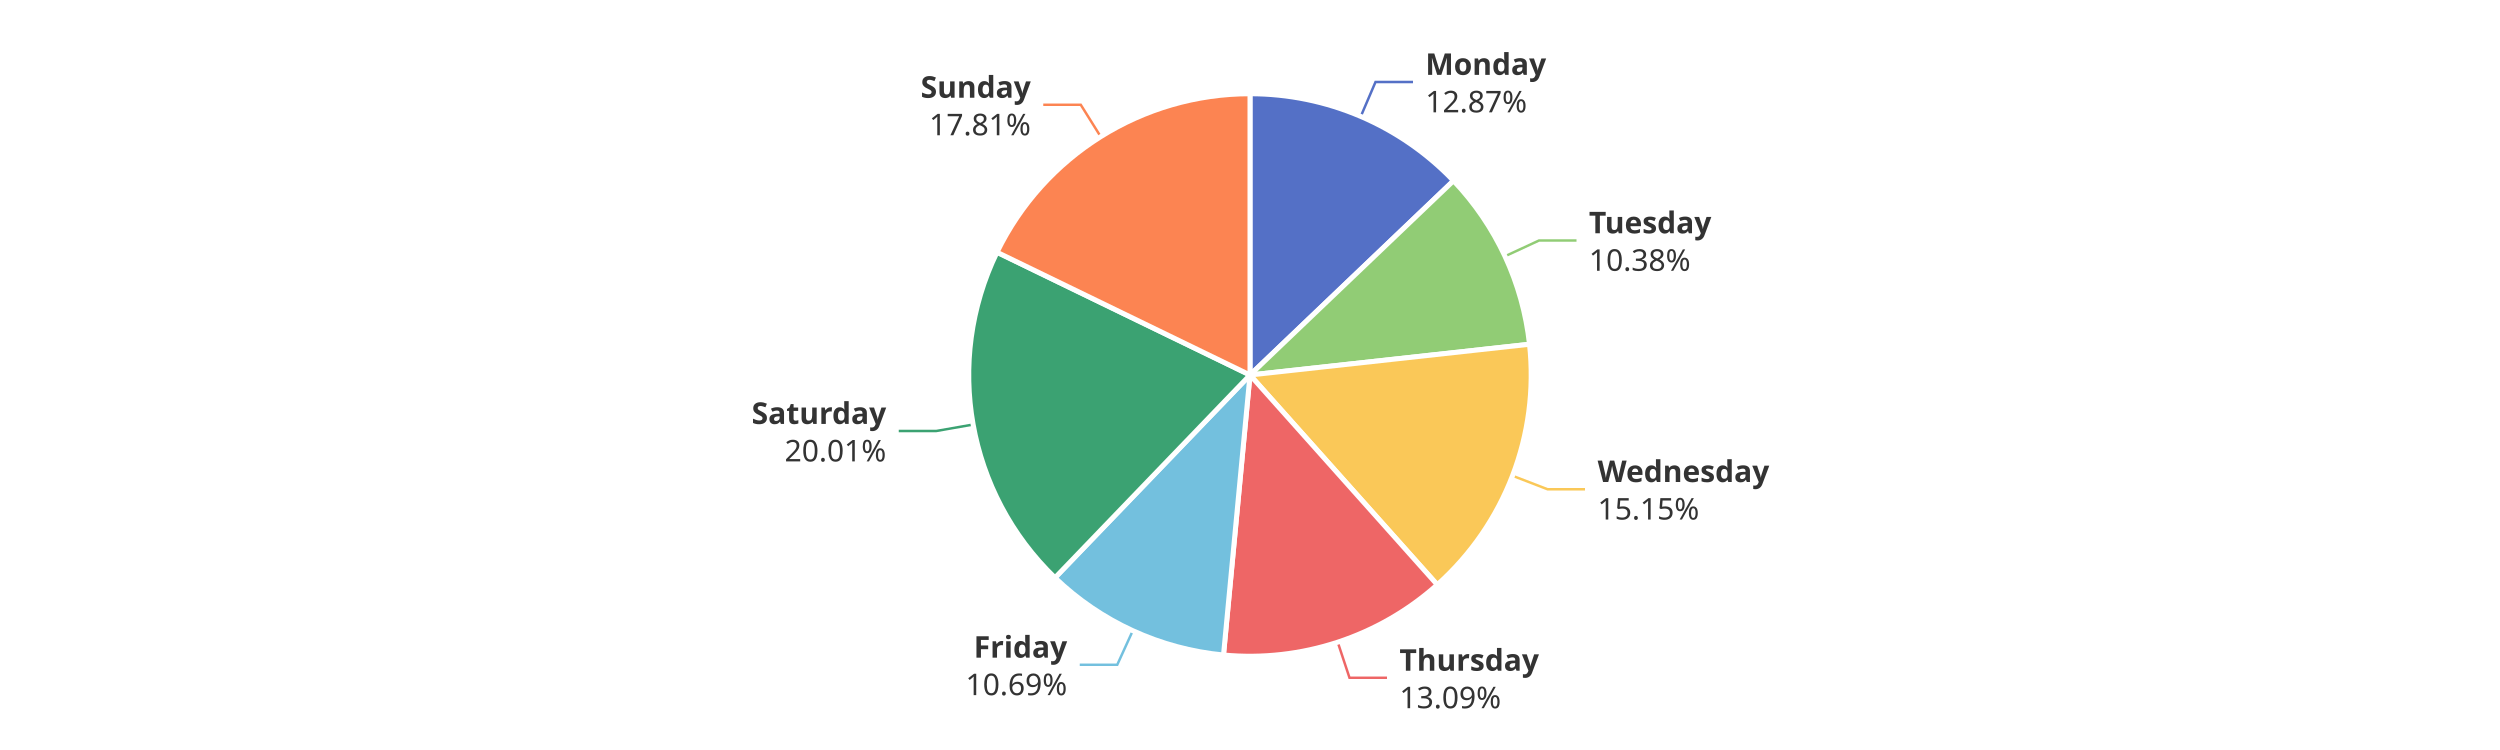
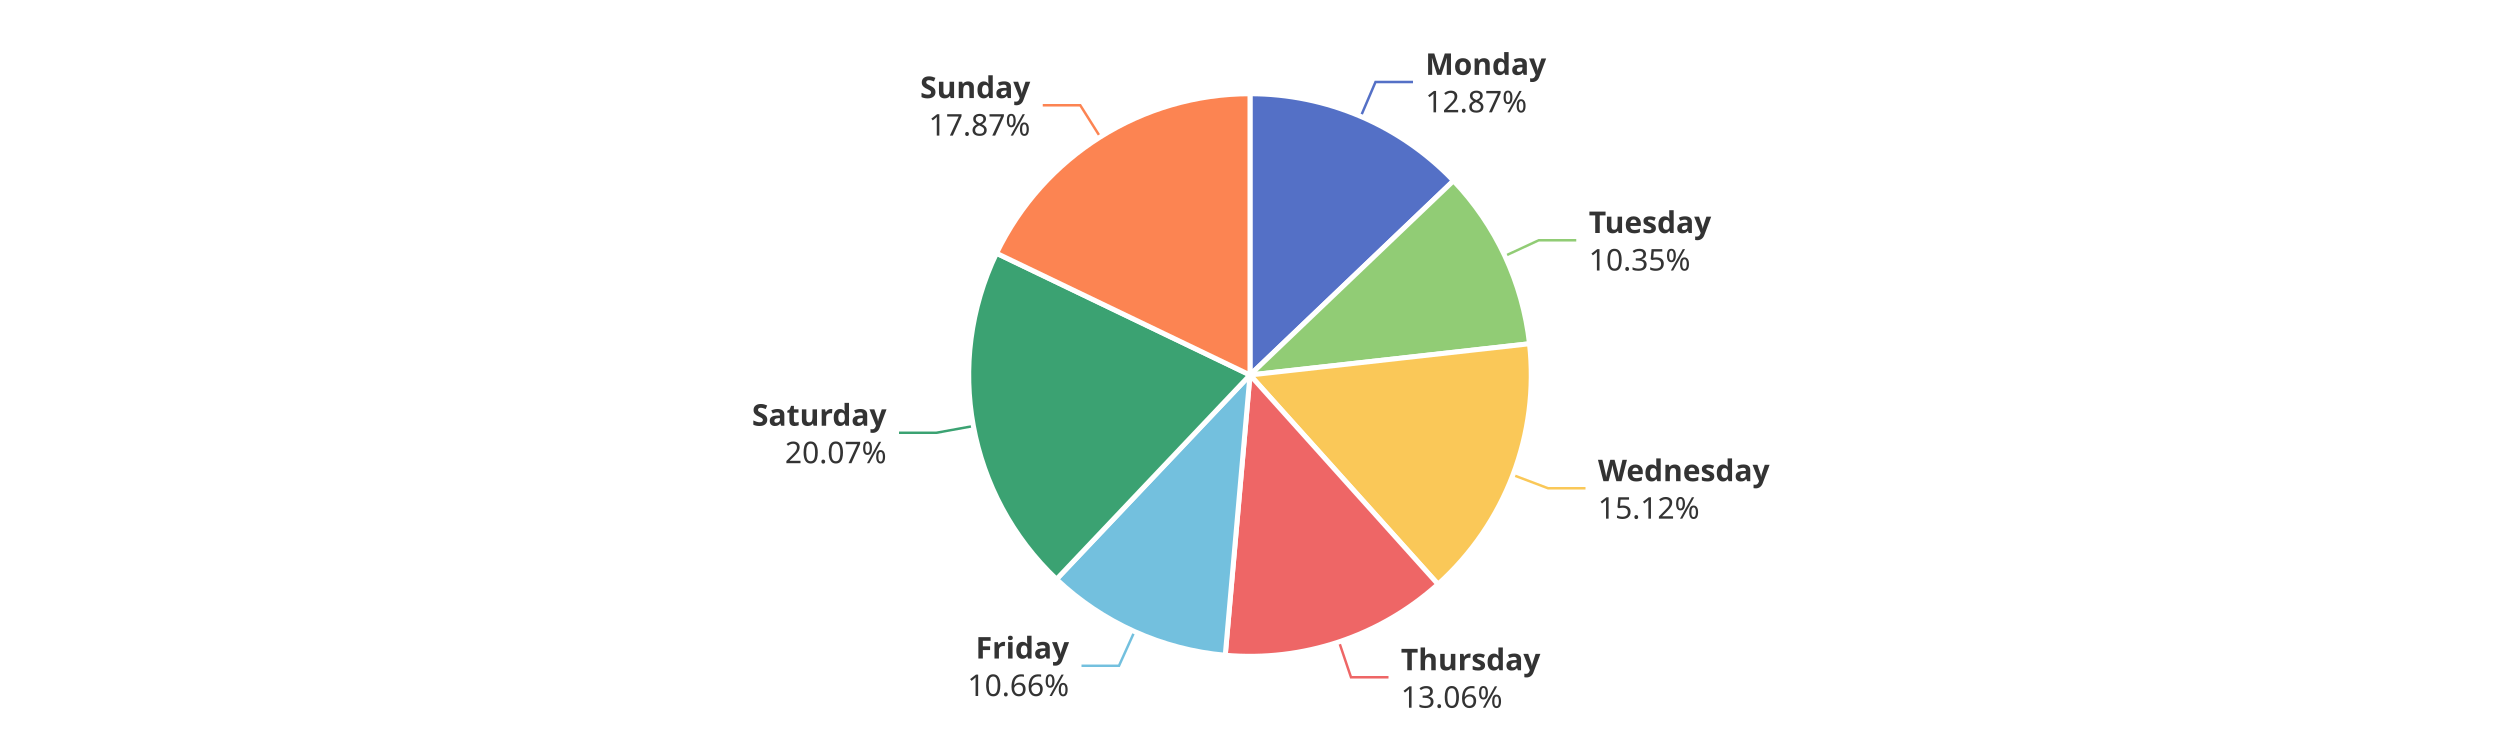
<svg xmlns="http://www.w3.org/2000/svg" width="1000" height="300" version="1.1" baseProfile="full" viewBox="0 0 1000 300">
  <rect width="1000" height="300" x="0" y="0" id="0" fill="#ffffff" />
  <polyline points="544.3 46.6 550.2 32.8 565.2 32.8" fill="none" stroke="#5470c6" />
-   <polyline points="602 102.5 615.6 96.2 630.6 96.2" fill="none" stroke="#91cc75" />
-   <polyline points="605 190.3 619 195.7 634 195.7" fill="none" stroke="#fac858" />
-   <polyline points="535.1 256.9 539.8 271.1 554.8 271.1" fill="none" stroke="#ee6666" />
-   <polyline points="453.1 252.3 446.9 265.9 431.9 265.9" fill="none" stroke="#73c0de" />
-   <polyline points="389.3 169.8 374.5 172.4 359.5 172.4" fill="none" stroke="#3ba272" />
-   <polyline points="440.3 54.7 432.3 41.9 417.3 41.9" fill="none" stroke="#fc8452" />
+   <polyline points="601.9 102.4 615.5 96.1 630.5 96.1" fill="none" stroke="#91cc75" />
+   <polyline points="605.2 190 619.2 195.3 634.2 195.3" fill="none" stroke="#fac858" />
+   <polyline points="535.6 256.7 540.4 270.9 555.4 270.9" fill="none" stroke="#ee6666" />
+   <polyline points="453.8 252.6 447.6 266.3 432.6 266.3" fill="none" stroke="#73c0de" />
+   <polyline points="389.4 170.4 374.6 173.1 359.6 173.1" fill="none" stroke="#3ba272" />
+   <polyline points="440.1 54.8 432.1 42.1 417.1 42.1" fill="none" stroke="#fc8452" />
  <path d="M500 37.5A112.5 112.5 0 0 1 581.4 72.3L500 150Z" fill="#5470c6" stroke="#fff" stroke-width="2" stroke-linejoin="round" />
-   <path d="M581.4 72.3A112.5 112.5 0 0 1 611.8 137.7L500 150Z" fill="#91cc75" stroke="#fff" stroke-width="2" stroke-linejoin="round" />
-   <path d="M611.8 137.7A112.5 112.5 0 0 1 574.9 233.9L500 150Z" fill="#fac858" stroke="#fff" stroke-width="2" stroke-linejoin="round" />
-   <path d="M574.9 233.9A112.5 112.5 0 0 1 489.4 262L500 150Z" fill="#ee6666" stroke="#fff" stroke-width="2" stroke-linejoin="round" />
-   <path d="M489.4 262A112.5 112.5 0 0 1 422 231.1L500 150Z" fill="#73c0de" stroke="#fff" stroke-width="2" stroke-linejoin="round" />
-   <path d="M422 231.1A112.5 112.5 0 0 1 398.8 100.9L500 150Z" fill="#3ba272" stroke="#fff" stroke-width="2" stroke-linejoin="round" />
-   <path d="M398.8 100.9A112.5 112.5 0 0 1 500 37.5L500 150Z" fill="#fc8452" stroke="#fff" stroke-width="2" stroke-linejoin="round" />
+   <path d="M581.4 72.3A112.5 112.5 0 0 1 611.8 137.5L500 150Z" fill="#91cc75" stroke="#fff" stroke-width="2" stroke-linejoin="round" />
+   <path d="M611.8 137.5A112.5 112.5 0 0 1 575.2 233.7L500 150Z" fill="#fac858" stroke="#fff" stroke-width="2" stroke-linejoin="round" />
+   <path d="M575.2 233.7A112.5 112.5 0 0 1 490.1 262.1L500 150Z" fill="#ee6666" stroke="#fff" stroke-width="2" stroke-linejoin="round" />
+   <path d="M490.1 262.1A112.5 112.5 0 0 1 422.6 231.7L500 150Z" fill="#73c0de" stroke="#fff" stroke-width="2" stroke-linejoin="round" />
+   <path d="M422.6 231.7A112.5 112.5 0 0 1 398.6 101.3L500 150Z" fill="#3ba272" stroke="#fff" stroke-width="2" stroke-linejoin="round" />
+   <path d="M398.6 101.3A112.5 112.5 0 0 1 500 37.5L500 150Z" fill="#fc8452" stroke="#fff" stroke-width="2" stroke-linejoin="round" />
  <path d="M0 -15l42.8 0l0 30l-42.8 0Z" transform="translate(570.1628 32.7825)" fill="none" />
  <text dominant-baseline="central" text-anchor="start" style="font-size:12px;font-family:sans-serif;font-weight:bold;" y="-7.5" transform="translate(570.1628 32.7825)" fill="#333" stroke="rgb(255,255,255)" stroke-width="2" paint-order="stroke" stroke-miterlimit="2">Monday</text>
  <text dominant-baseline="central" text-anchor="start" style="font-size:12px;font-family:sans-serif;" y="7.5" transform="translate(570.1628 32.7825)" fill="#333" stroke="rgb(255,255,255)" stroke-width="2" paint-order="stroke" stroke-miterlimit="2">12.87%</text>
-   <path d="M0 -15l46.2 0l0 30l-46.2 0Z" transform="translate(635.5754 96.1616)" fill="none" />
-   <text dominant-baseline="central" text-anchor="start" style="font-size:12px;font-family:sans-serif;font-weight:bold;" y="-7.5" transform="translate(635.5754 96.1616)" fill="#333" stroke="rgb(255,255,255)" stroke-width="2" paint-order="stroke" stroke-miterlimit="2">Tuesday</text>
-   <text dominant-baseline="central" text-anchor="start" style="font-size:12px;font-family:sans-serif;" y="7.5" transform="translate(635.5754 96.1616)" fill="#333" stroke="rgb(255,255,255)" stroke-width="2" paint-order="stroke" stroke-miterlimit="2">10.38%</text>
-   <path d="M0 -15l63.6 0l0 30l-63.6 0Z" transform="translate(639.0466 195.6526)" fill="none" />
-   <text dominant-baseline="central" text-anchor="start" style="font-size:12px;font-family:sans-serif;font-weight:bold;" y="-7.5" transform="translate(639.0466 195.6526)" fill="#333" stroke="rgb(255,255,255)" stroke-width="2" paint-order="stroke" stroke-miterlimit="2">Wednesday</text>
-   <text dominant-baseline="central" text-anchor="start" style="font-size:12px;font-family:sans-serif;" y="7.5" transform="translate(639.0466 195.6526)" fill="#333" stroke="rgb(255,255,255)" stroke-width="2" paint-order="stroke" stroke-miterlimit="2">15.15%</text>
-   <path d="M0 -15l50.2 0l0 30l-50.2 0Z" transform="translate(559.7843 271.1341)" fill="none" />
-   <text dominant-baseline="central" text-anchor="start" style="font-size:12px;font-family:sans-serif;font-weight:bold;" y="-7.5" transform="translate(559.7843 271.1341)" fill="#333" stroke="rgb(255,255,255)" stroke-width="2" paint-order="stroke" stroke-miterlimit="2">Thursday</text>
-   <text dominant-baseline="central" text-anchor="start" style="font-size:12px;font-family:sans-serif;" y="7.5" transform="translate(559.7843 271.1341)" fill="#333" stroke="rgb(255,255,255)" stroke-width="2" paint-order="stroke" stroke-miterlimit="2">13.09%</text>
-   <path d="M-40.9 -15l40.9 0l0 30l-40.9 0Z" transform="translate(426.8707 265.9031)" fill="none" />
-   <text dominant-baseline="central" text-anchor="end" style="font-size:12px;font-family:sans-serif;font-weight:bold;" y="-7.5" transform="translate(426.8707 265.9031)" fill="#333" stroke="rgb(255,255,255)" stroke-width="2" paint-order="stroke" stroke-miterlimit="2">Friday</text>
-   <text dominant-baseline="central" text-anchor="end" style="font-size:12px;font-family:sans-serif;" y="7.5" transform="translate(426.8707 265.9031)" fill="#333" stroke="rgb(255,255,255)" stroke-width="2" paint-order="stroke" stroke-miterlimit="2">10.69%</text>
-   <path d="M-48.2 -15l48.2 0l0 30l-48.2 0Z" transform="translate(354.486 172.4162)" fill="none" />
-   <text dominant-baseline="central" text-anchor="end" style="font-size:12px;font-family:sans-serif;font-weight:bold;" y="-7.5" transform="translate(354.486 172.4162)" fill="#333" stroke="rgb(255,255,255)" stroke-width="2" paint-order="stroke" stroke-miterlimit="2">Saturday</text>
-   <text dominant-baseline="central" text-anchor="end" style="font-size:12px;font-family:sans-serif;" y="7.5" transform="translate(354.486 172.4162)" fill="#333" stroke="rgb(255,255,255)" stroke-width="2" paint-order="stroke" stroke-miterlimit="2">20.01%</text>
-   <path d="M-40.9 -15l40.9 0l0 30l-40.9 0Z" transform="translate(412.3198 41.9461)" fill="none" />
-   <text dominant-baseline="central" text-anchor="end" style="font-size:12px;font-family:sans-serif;font-weight:bold;" y="-7.5" transform="translate(412.3198 41.9461)" fill="#333" stroke="rgb(255,255,255)" stroke-width="2" paint-order="stroke" stroke-miterlimit="2">Sunday</text>
-   <text dominant-baseline="central" text-anchor="end" style="font-size:12px;font-family:sans-serif;" y="7.5" transform="translate(412.3198 41.9461)" fill="#333" stroke="rgb(255,255,255)" stroke-width="2" paint-order="stroke" stroke-miterlimit="2">17.81%</text>
+   <path d="M0 -15l46.2 0l0 30l-46.2 0Z" transform="translate(635.5246 96.0526)" fill="none" />
+   <text dominant-baseline="central" text-anchor="start" style="font-size:12px;font-family:sans-serif;font-weight:bold;" y="-7.5" transform="translate(635.5246 96.0526)" fill="#333" stroke="rgb(255,255,255)" stroke-width="2" paint-order="stroke" stroke-miterlimit="2">Tuesday</text>
+   <text dominant-baseline="central" text-anchor="start" style="font-size:12px;font-family:sans-serif;" y="7.5" transform="translate(635.5246 96.0526)" fill="#333" stroke="rgb(255,255,255)" stroke-width="2" paint-order="stroke" stroke-miterlimit="2">10.35%</text>
+   <path d="M0 -15l63.6 0l0 30l-63.6 0Z" transform="translate(639.1752 195.3158)" fill="none" />
+   <text dominant-baseline="central" text-anchor="start" style="font-size:12px;font-family:sans-serif;font-weight:bold;" y="-7.5" transform="translate(639.1752 195.3158)" fill="#333" stroke="rgb(255,255,255)" stroke-width="2" paint-order="stroke" stroke-miterlimit="2">Wednesday</text>
+   <text dominant-baseline="central" text-anchor="start" style="font-size:12px;font-family:sans-serif;" y="7.5" transform="translate(639.1752 195.3158)" fill="#333" stroke="rgb(255,255,255)" stroke-width="2" paint-order="stroke" stroke-miterlimit="2">15.12%</text>
+   <path d="M0 -15l50.2 0l0 30l-50.2 0Z" transform="translate(560.3547 270.9452)" fill="none" />
+   <text dominant-baseline="central" text-anchor="start" style="font-size:12px;font-family:sans-serif;font-weight:bold;" y="-7.5" transform="translate(560.3547 270.9452)" fill="#333" stroke="rgb(255,255,255)" stroke-width="2" paint-order="stroke" stroke-miterlimit="2">Thursday</text>
+   <text dominant-baseline="central" text-anchor="start" style="font-size:12px;font-family:sans-serif;" y="7.5" transform="translate(560.3547 270.9452)" fill="#333" stroke="rgb(255,255,255)" stroke-width="2" paint-order="stroke" stroke-miterlimit="2">13.06%</text>
+   <path d="M-40.9 -15l40.9 0l0 30l-40.9 0Z" transform="translate(427.6365 266.2511)" fill="none" />
+   <text dominant-baseline="central" text-anchor="end" style="font-size:12px;font-family:sans-serif;font-weight:bold;" y="-7.5" transform="translate(427.6365 266.2511)" fill="#333" stroke="rgb(255,255,255)" stroke-width="2" paint-order="stroke" stroke-miterlimit="2">Friday</text>
+   <text dominant-baseline="central" text-anchor="end" style="font-size:12px;font-family:sans-serif;" y="7.5" transform="translate(427.6365 266.2511)" fill="#333" stroke="rgb(255,255,255)" stroke-width="2" paint-order="stroke" stroke-miterlimit="2">10.66%</text>
+   <path d="M-48.2 -15l48.2 0l0 30l-48.2 0Z" transform="translate(354.6148 173.1257)" fill="none" />
+   <text dominant-baseline="central" text-anchor="end" style="font-size:12px;font-family:sans-serif;font-weight:bold;" y="-7.5" transform="translate(354.6148 173.1257)" fill="#333" stroke="rgb(255,255,255)" stroke-width="2" paint-order="stroke" stroke-miterlimit="2">Saturday</text>
+   <text dominant-baseline="central" text-anchor="end" style="font-size:12px;font-family:sans-serif;" y="7.5" transform="translate(354.6148 173.1257)" fill="#333" stroke="rgb(255,255,255)" stroke-width="2" paint-order="stroke" stroke-miterlimit="2">20.07%</text>
+   <path d="M-40.9 -15l40.9 0l0 30l-40.9 0Z" transform="translate(412.1163 42.0739)" fill="none" />
+   <text dominant-baseline="central" text-anchor="end" style="font-size:12px;font-family:sans-serif;font-weight:bold;" y="-7.5" transform="translate(412.1163 42.0739)" fill="#333" stroke="rgb(255,255,255)" stroke-width="2" paint-order="stroke" stroke-miterlimit="2">Sunday</text>
+   <text dominant-baseline="central" text-anchor="end" style="font-size:12px;font-family:sans-serif;" y="7.5" transform="translate(412.1163 42.0739)" fill="#333" stroke="rgb(255,255,255)" stroke-width="2" paint-order="stroke" stroke-miterlimit="2">17.87%</text>
</svg>
